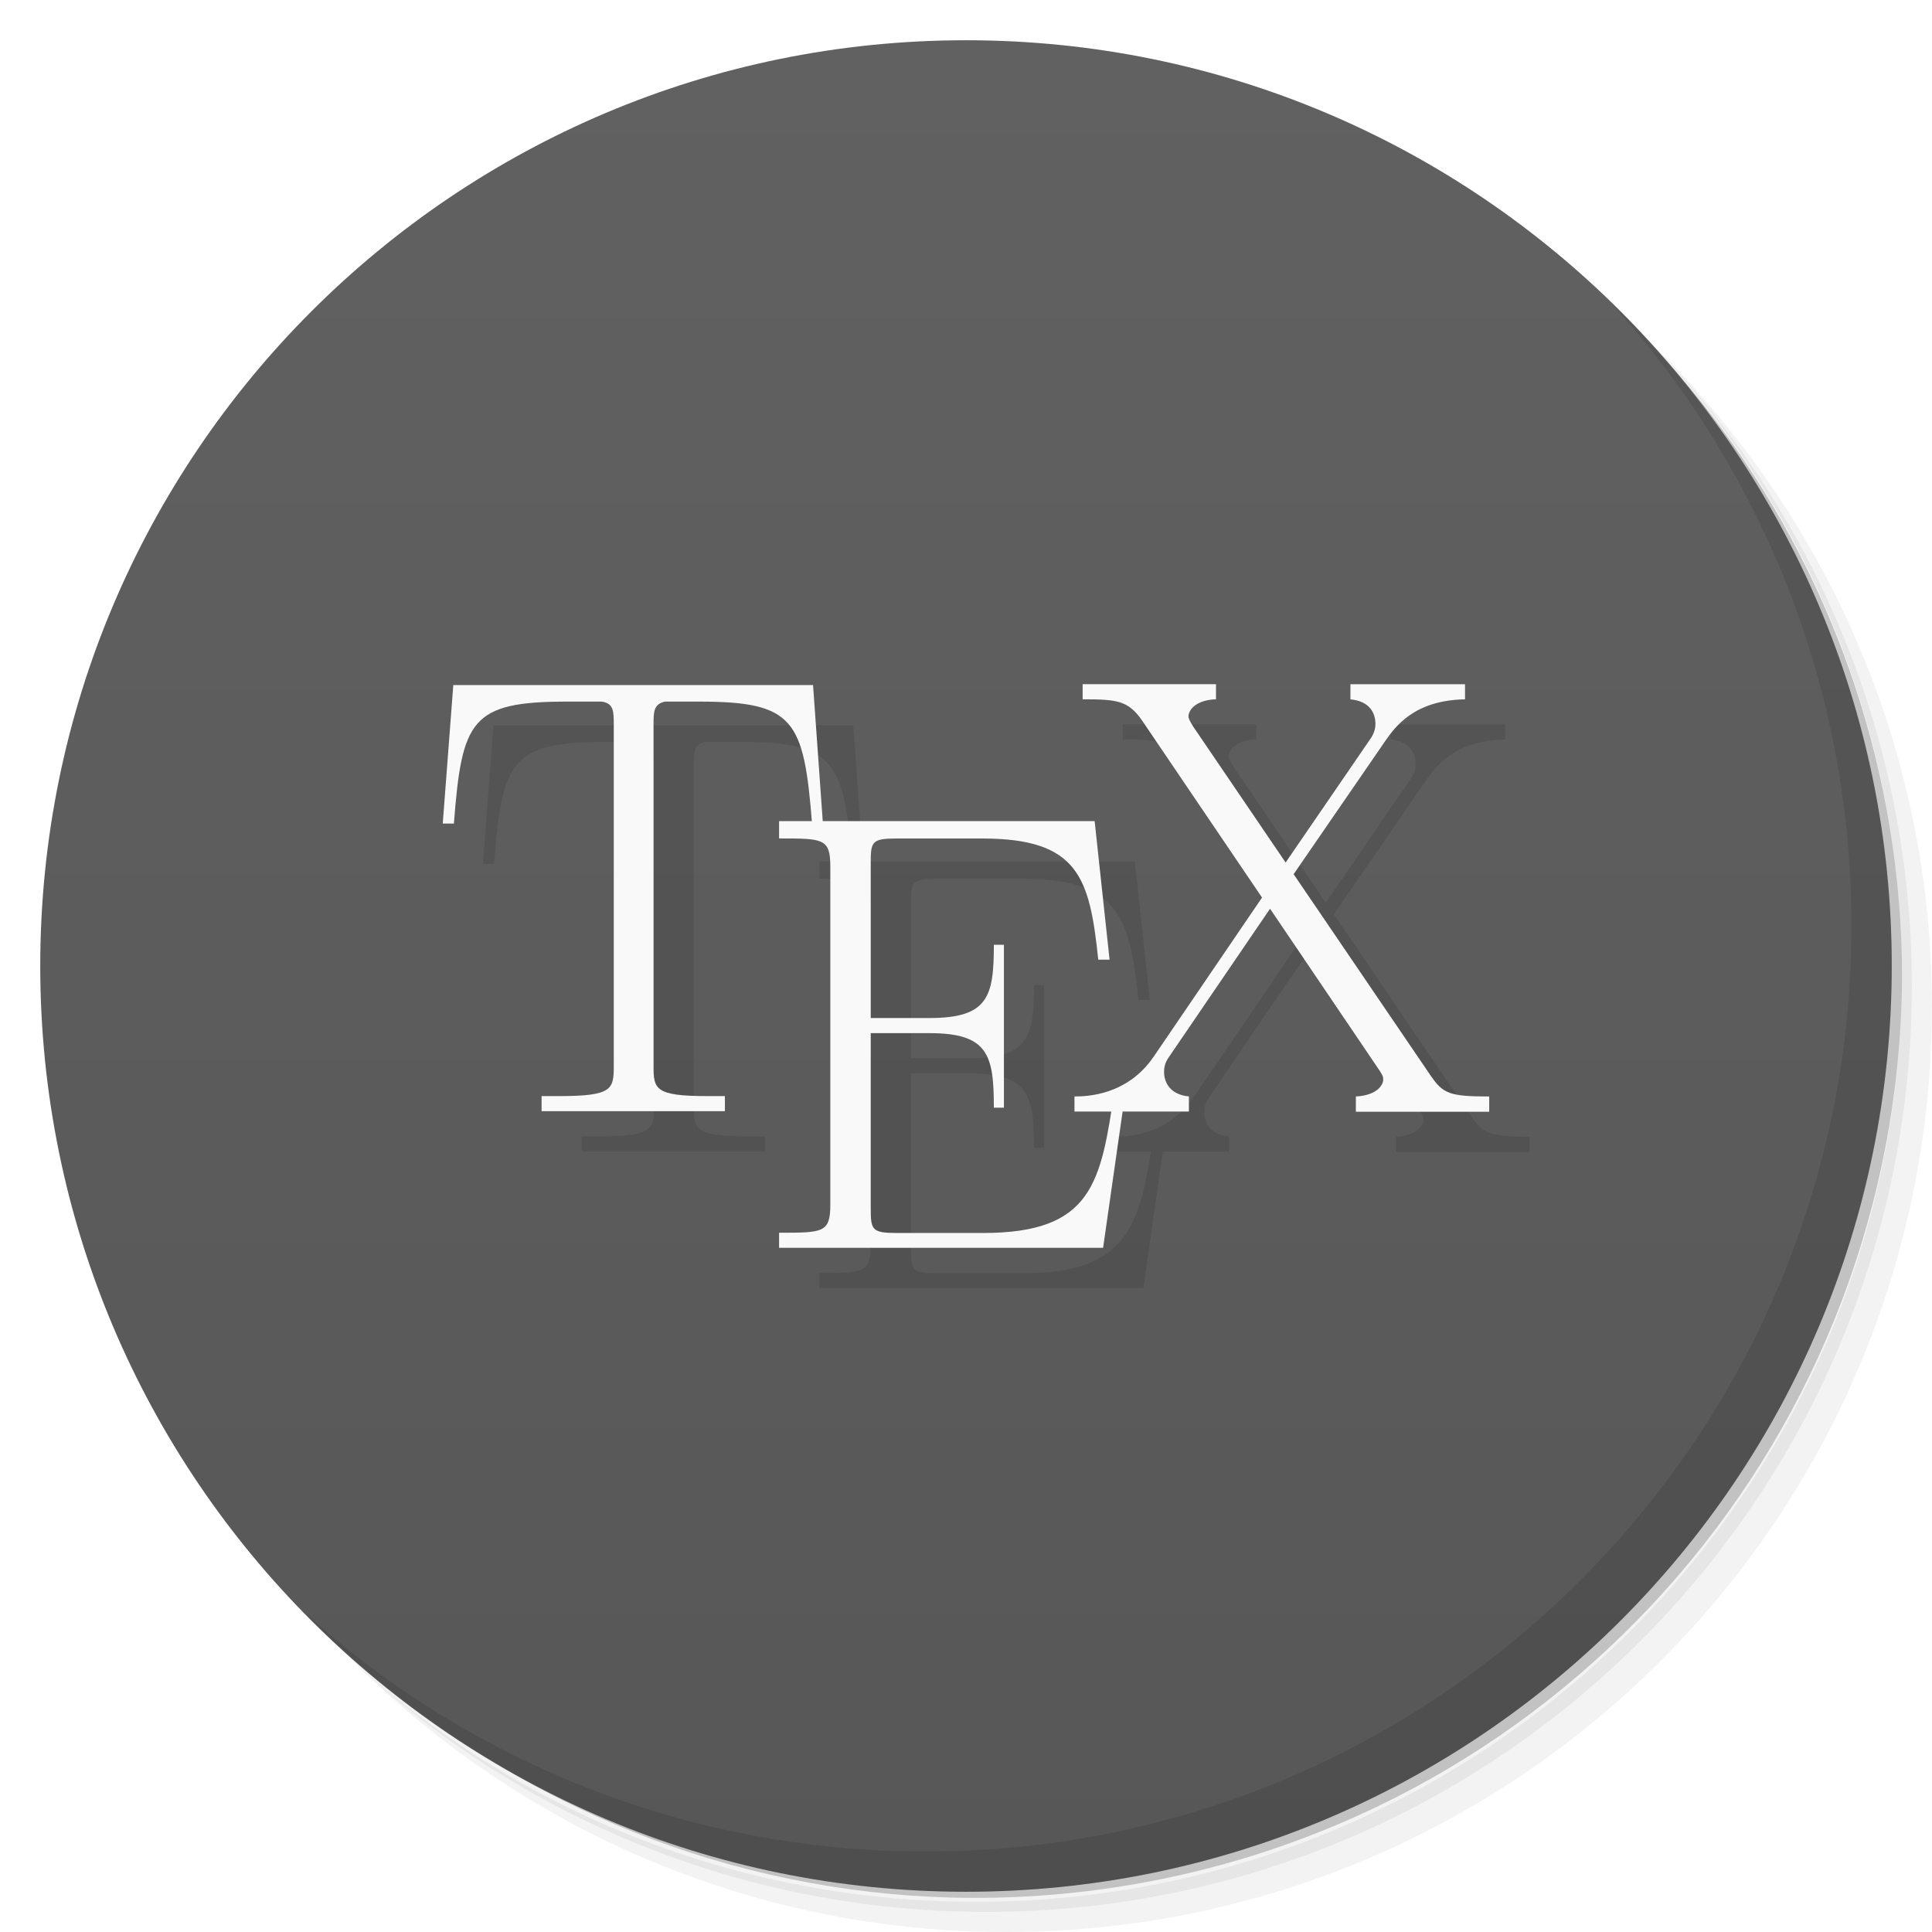
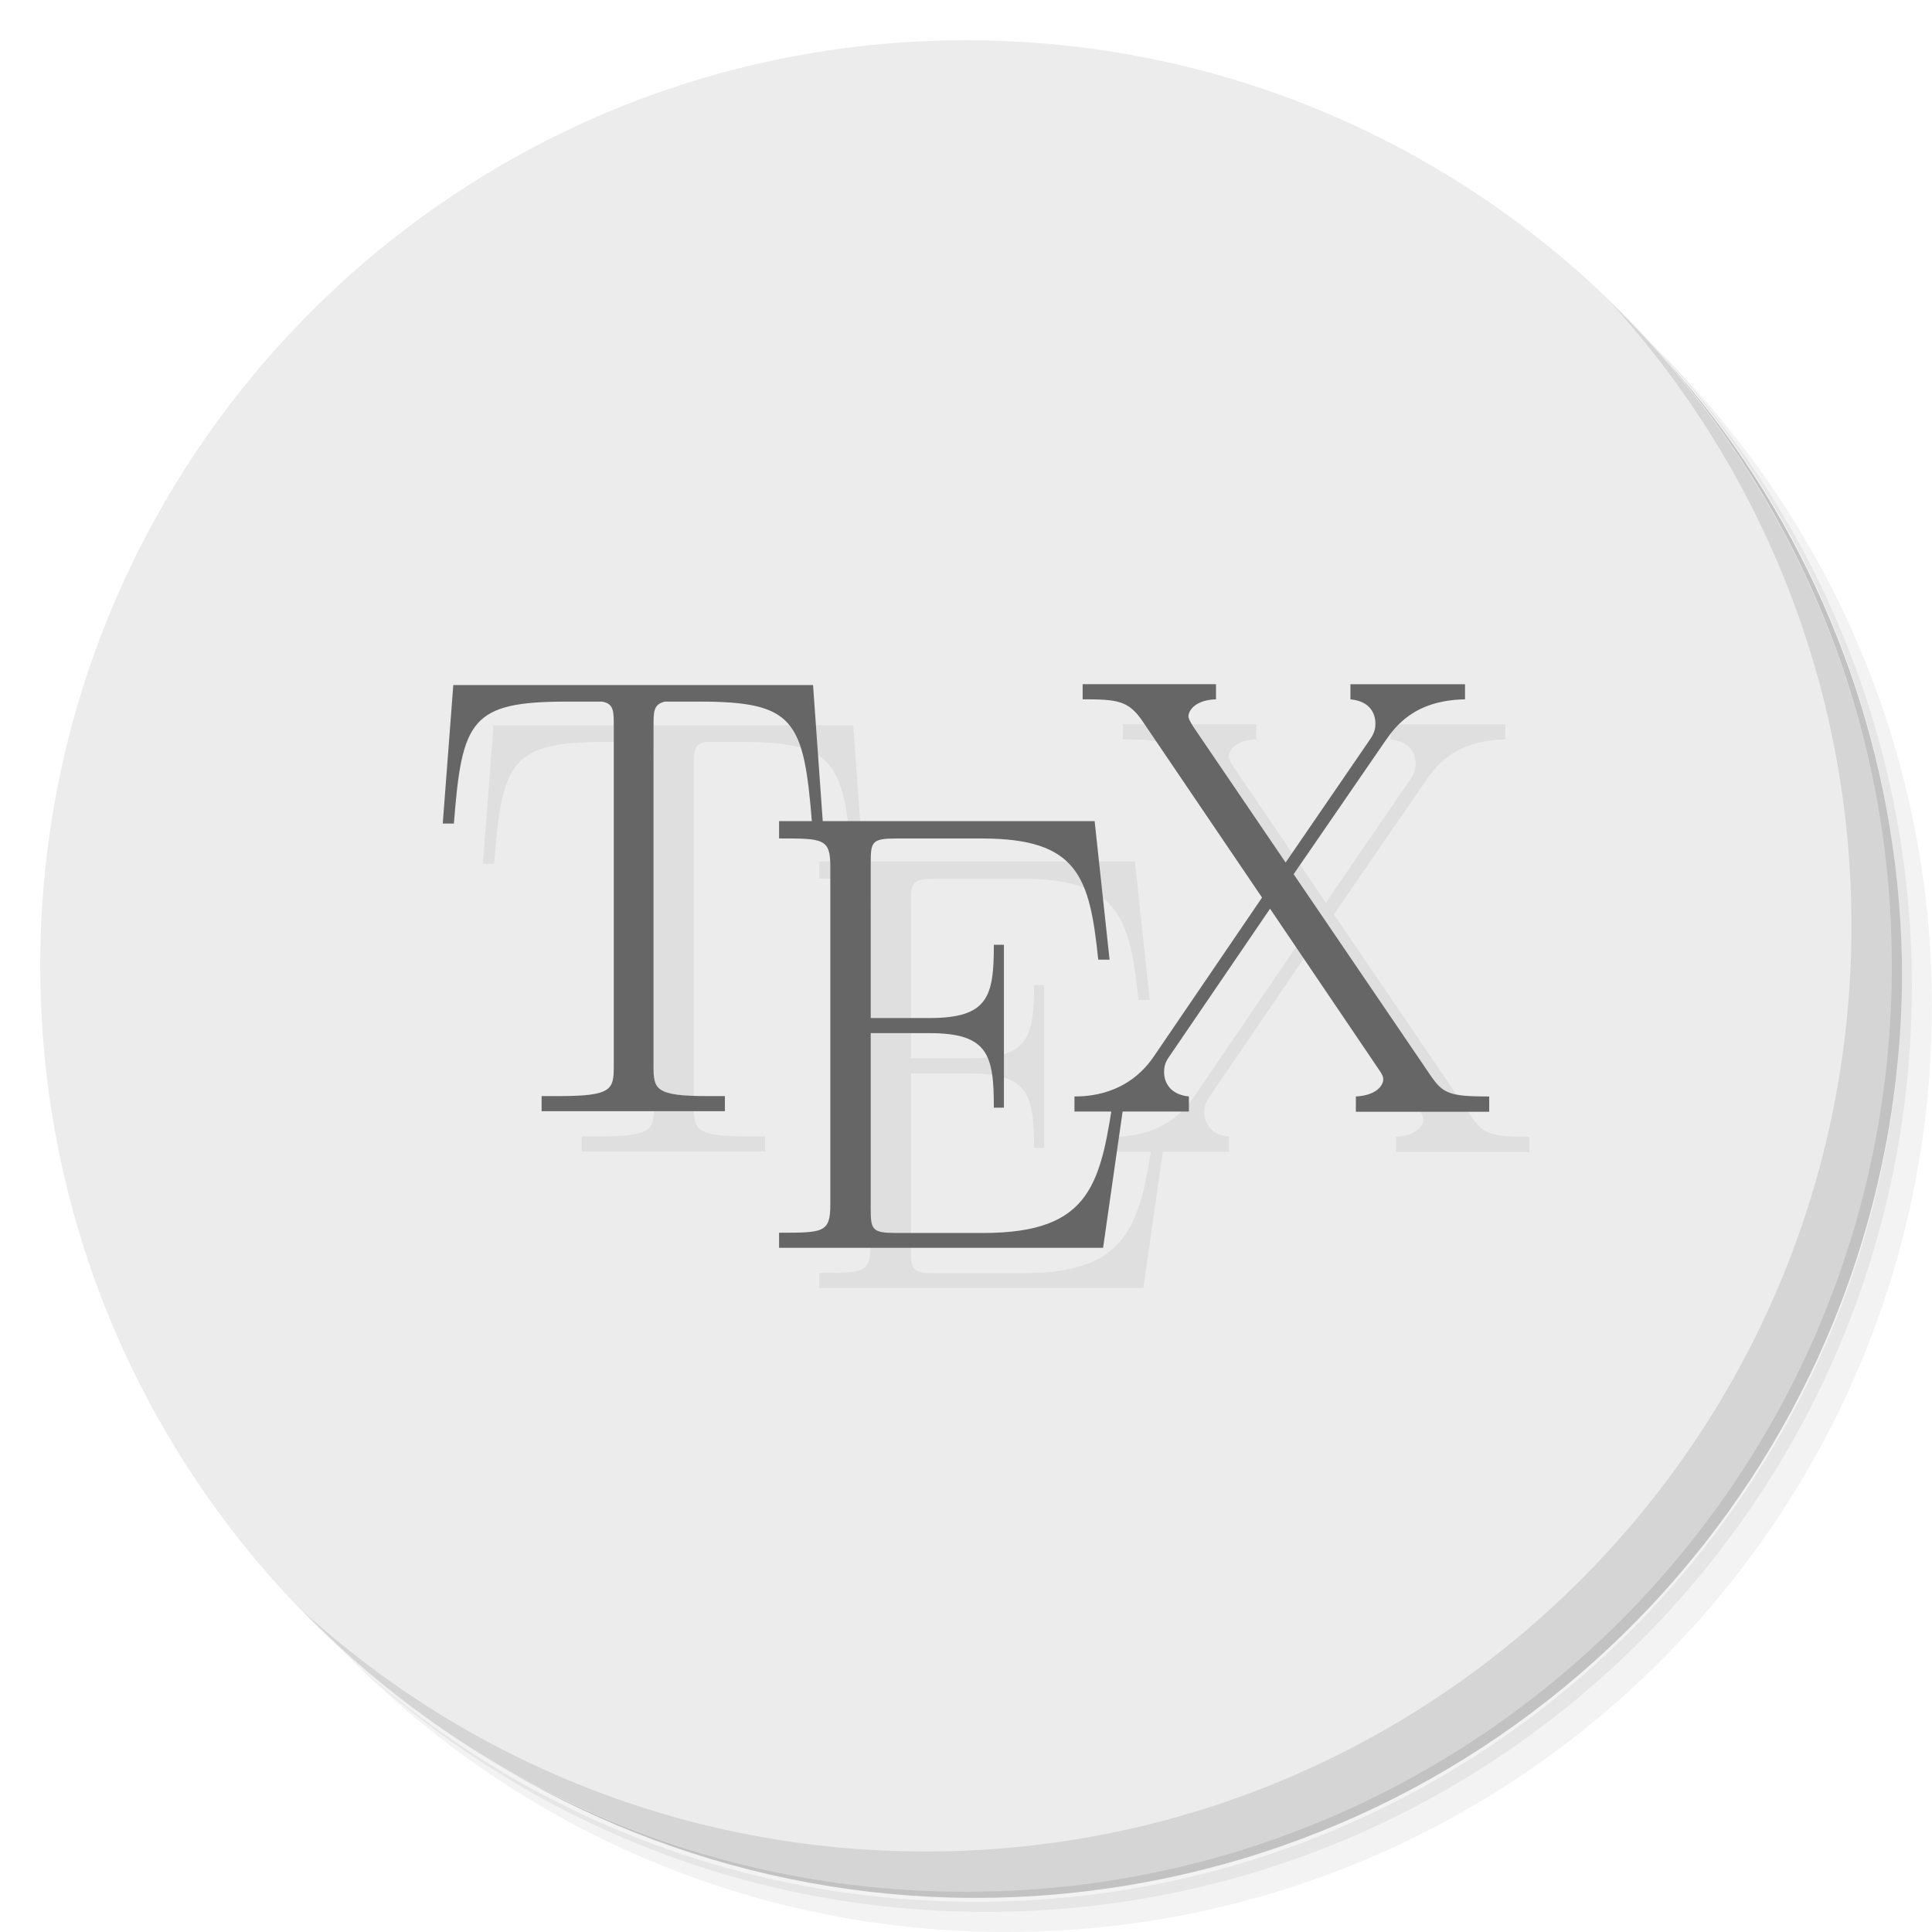
- <svg xmlns="http://www.w3.org/2000/svg" viewBox="0 0 48 48">
-   <defs>
+ <svg xmlns="http://www.w3.org/2000/svg" viewBox="0 0 48 48" id="svg2" version="1.1">
+   <defs id="defs4">
    <linearGradient id="linearGradient3764" x1="1" x2="47" gradientUnits="userSpaceOnUse" gradientTransform="matrix(0,-1,1,0,-1.5e-6,48)">
-       <stop style="stop-color:#575757;stop-opacity:1" />
-       <stop offset="1" style="stop-color:#616161;stop-opacity:1" />
+       <stop style="stop-color:#575757;stop-opacity:1" id="stop7" />
+       <stop offset="1" style="stop-color:#616161;stop-opacity:1" id="stop9" />
    </linearGradient>
  </defs>
-   <g>
-     <path d="m 36.31 5 c 5.859 4.062 9.688 10.831 9.688 18.5 c 0 12.426 -10.07 22.5 -22.5 22.5 c -7.669 0 -14.438 -3.828 -18.5 -9.688 c 1.037 1.822 2.306 3.499 3.781 4.969 c 4.085 3.712 9.514 5.969 15.469 5.969 c 12.703 0 23 -10.298 23 -23 c 0 -5.954 -2.256 -11.384 -5.969 -15.469 c -1.469 -1.475 -3.147 -2.744 -4.969 -3.781 z m 4.969 3.781 c 3.854 4.113 6.219 9.637 6.219 15.719 c 0 12.703 -10.297 23 -23 23 c -6.081 0 -11.606 -2.364 -15.719 -6.219 c 4.16 4.144 9.883 6.719 16.219 6.719 c 12.703 0 23 -10.298 23 -23 c 0 -6.335 -2.575 -12.06 -6.719 -16.219 z" style="opacity:0.05" />
-     <path d="m 41.28 8.781 c 3.712 4.085 5.969 9.514 5.969 15.469 c 0 12.703 -10.297 23 -23 23 c -5.954 0 -11.384 -2.256 -15.469 -5.969 c 4.113 3.854 9.637 6.219 15.719 6.219 c 12.703 0 23 -10.298 23 -23 c 0 -6.081 -2.364 -11.606 -6.219 -15.719 z" style="opacity:0.1" />
-     <path d="m 31.25 2.375 c 8.615 3.154 14.75 11.417 14.75 21.13 c 0 12.426 -10.07 22.5 -22.5 22.5 c -9.708 0 -17.971 -6.135 -21.12 -14.75 a 23 23 0 0 0 44.875 -7 a 23 23 0 0 0 -16 -21.875 z" style="opacity:0.2" />
+   <g id="g11">
+     <path d="m 36.31 5 c 5.859 4.062 9.688 10.831 9.688 18.5 c 0 12.426 -10.07 22.5 -22.5 22.5 c -7.669 0 -14.438 -3.828 -18.5 -9.688 c 1.037 1.822 2.306 3.499 3.781 4.969 c 4.085 3.712 9.514 5.969 15.469 5.969 c 12.703 0 23 -10.298 23 -23 c 0 -5.954 -2.256 -11.384 -5.969 -15.469 c -1.469 -1.475 -3.147 -2.744 -4.969 -3.781 z m 4.969 3.781 c 3.854 4.113 6.219 9.637 6.219 15.719 c 0 12.703 -10.297 23 -23 23 c -6.081 0 -11.606 -2.364 -15.719 -6.219 c 4.16 4.144 9.883 6.719 16.219 6.719 c 12.703 0 23 -10.298 23 -23 c 0 -6.335 -2.575 -12.06 -6.719 -16.219 z" style="opacity:0.05" id="path13" />
+     <path d="m 41.28 8.781 c 3.712 4.085 5.969 9.514 5.969 15.469 c 0 12.703 -10.297 23 -23 23 c -5.954 0 -11.384 -2.256 -15.469 -5.969 c 4.113 3.854 9.637 6.219 15.719 6.219 c 12.703 0 23 -10.298 23 -23 c 0 -6.081 -2.364 -11.606 -6.219 -15.719 z" style="opacity:0.1" id="path15" />
+     <path d="m 31.25 2.375 c 8.615 3.154 14.75 11.417 14.75 21.13 c 0 12.426 -10.07 22.5 -22.5 22.5 c -9.708 0 -17.971 -6.135 -21.12 -14.75 a 23 23 0 0 0 44.875 -7 a 23 23 0 0 0 -16 -21.875 z" style="opacity:0.2" id="path17" />
  </g>
-   <g>
-     <path d="m 24 1 c 12.703 0 23 10.297 23 23 c 0 12.703 -10.297 23 -23 23 -12.703 0 -23 -10.297 -23 -23 0 -12.703 10.297 -23 23 -23 z" style="fill:url(#linearGradient3764);fill-opacity:1" />
+   <g id="g19" style="fill:#ececec;fill-opacity:1">
+     <path d="m 24 1 c 12.703 0 23 10.297 23 23 c 0 12.703 -10.297 23 -23 23 -12.703 0 -23 -10.297 -23 -23 0 -12.703 10.297 -23 23 -23 z" style="fill:#ececec;fill-opacity:1" id="path21" />
  </g>
-   <g>
-     <path d="m 40.03 7.531 c 3.712 4.084 5.969 9.514 5.969 15.469 0 12.703 -10.297 23 -23 23 c -5.954 0 -11.384 -2.256 -15.469 -5.969 4.178 4.291 10.01 6.969 16.469 6.969 c 12.703 0 23 -10.298 23 -23 0 -6.462 -2.677 -12.291 -6.969 -16.469 z" style="opacity:0.1" />
+   <g id="g23">
+     <path d="m 40.03 7.531 c 3.712 4.084 5.969 9.514 5.969 15.469 0 12.703 -10.297 23 -23 23 c -5.954 0 -11.384 -2.256 -15.469 -5.969 4.178 4.291 10.01 6.969 16.469 6.969 c 12.703 0 23 -10.298 23 -23 0 -6.462 -2.677 -12.291 -6.969 -16.469 z" style="opacity:0.1" id="path25" />
  </g>
-   <g>
-     <g>
-       <g>
-         <path d="m 27.898 17.996 0 0.375 c 0.852 0 1.129 0.033 1.469 0.518 l 2.988 4.41 -2.695 3.957 c -0.664 0.965 -1.668 0.982 -1.965 0.982 l 0 0.375 0.9 0 c -0.307 1.931 -0.689 3.02 -3.17 3.02 l -2.148 0 c -0.617 0 -0.645 -0.078 -0.645 -0.613 l 0 -4.352 1.457 0 c 1.461 0 1.602 0.539 1.602 1.852 l 0.25 0 0 -4.047 -0.25 0 c 0 1.289 -0.141 1.82 -1.602 1.82 l -1.457 0 0 -3.859 c 0 -0.523 0.027 -0.602 0.645 -0.602 l 2.117 0 c 2.395 0 2.676 0.957 2.891 3.01 l 0.281 0 -0.371 -3.441 -6.754 0 -0.242 -3.381 -8.938 0 l -0.262 3.441 l 0.277 0 c 0.199 -2.578 0.422 -3.03 2.82 -3.03 l 0.854 0 c 0.297 0.047 0.297 0.238 0.297 0.594 l 0 8.473 c 0 0.566 -0.047 0.734 -1.352 0.734 l -0.441 0 0 0.375 4.555 0 0 -0.375 -0.441 0 c -1.285 0 -1.332 -0.172 -1.332 -0.734 l 0 -8.473 c 0 -0.344 0 -0.527 0.281 -0.594 l 0.848 0 c 2.346 0 2.602 0.447 2.805 2.969 l -0.814 0 0 0.43 c 1.098 0 1.273 0 1.273 0.699 l 0 8.398 c 0 0.699 -0.176 0.699 -1.273 0.699 l 0 0.375 8.05 0 0.484 -3.387 1.646 0 0 -0.375 c -0.477 -0.047 -0.615 -0.357 -0.615 -0.607 0 -0.203 0.076 -0.313 0.154 -0.422 l 2.479 -3.635 2.689 3.979 c 0.121 0.172 0.121 0.219 0.121 0.266 0 0.125 -0.137 0.391 -0.68 0.422 l 0 0.379 3.313 0 0 -0.379 c -0.992 0 -1.146 -0.074 -1.451 -0.516 l -3.406 -5.01 2.289 -3.328 c 0.23 -0.324 0.699 -0.996 1.969 -1.016 l 0 -0.375 -2.848 0 0 0.375 c 0.496 0.047 0.621 0.359 0.621 0.609 0 0.188 -0.078 0.313 -0.188 0.465 l -2.043 2.98 -2.289 -3.367 c -0.109 -0.172 -0.125 -0.219 -0.125 -0.266 0 -0.141 0.168 -0.408 0.684 -0.424 l 0 -0.375 -3.313 0 z" style="fill:#000;opacity:0.1;fill-opacity:1;stroke:none;fill-rule:nonzero" />
-         <path d="m 20.2 17.02 -8.938 0 -0.262 3.441 0.277 0 c 0.199 -2.578 0.422 -3.03 2.82 -3.03 l 0.855 0 c 0.297 0.047 0.297 0.238 0.297 0.594 l 0 8.473 c 0 0.566 -0.047 0.734 -1.352 0.734 l -0.441 0 0 0.375 4.554 0 0 -0.375 -0.441 0 c -1.285 0 -1.332 -0.172 -1.332 -0.734 l 0 -8.473 c 0 -0.344 0 -0.527 0.281 -0.594 l 0.848 0 c 2.367 0 2.605 0.449 2.809 3.03 l 0.27 0" style="fill:#f9f9f9;fill-opacity:1;stroke:none;fill-rule:nonzero" />
-         <path d="m 27.969 27.07 -0.277 0 c -0.34 2.309 -0.543 3.563 -3.266 3.563 l -2.148 0 c -0.617 0 -0.645 -0.078 -0.645 -0.613 l 0 -4.352 1.457 0 c 1.461 0 1.602 0.539 1.602 1.852 l 0.25 0 0 -4.047 -0.25 0 c 0 1.289 -0.141 1.82 -1.602 1.82 l -1.457 0 0 -3.859 c 0 -0.523 0.027 -0.602 0.645 -0.602 l 2.117 0 c 2.395 0 2.676 0.957 2.891 3.01 l 0.281 0 -0.371 -3.441 -7.84 0 0 0.43 c 1.098 0 1.273 0 1.273 0.699 l 0 8.398 c 0 0.699 -0.176 0.699 -1.273 0.699 l 0 0.375 8.05 0" style="fill:#f9f9f9;fill-opacity:1;stroke:none;fill-rule:nonzero" />
-         <path d="m 32.14 21.719 2.289 -3.328 c 0.23 -0.324 0.699 -0.996 1.969 -1.016 l 0 -0.375 -2.847 0 0 0.375 c 0.496 0.047 0.621 0.359 0.621 0.609 0 0.188 -0.078 0.313 -0.188 0.465 l -2.043 2.98 -2.289 -3.367 c -0.109 -0.172 -0.125 -0.219 -0.125 -0.266 0 -0.141 0.168 -0.406 0.684 -0.422 l 0 -0.375 -3.313 0 0 0.375 c 0.852 0 1.129 0.031 1.469 0.516 l 2.988 4.41 -2.695 3.957 c -0.664 0.965 -1.668 0.984 -1.965 0.984 l 0 0.375 2.843 0 0 -0.375 c -0.477 -0.047 -0.617 -0.359 -0.617 -0.609 0 -0.203 0.078 -0.313 0.156 -0.422 l 2.477 -3.633 2.691 3.977 c 0.121 0.172 0.121 0.219 0.121 0.266 0 0.125 -0.137 0.391 -0.68 0.422 l 0 0.379 3.313 0 0 -0.379 c -0.992 0 -1.148 -0.074 -1.453 -0.516" style="fill:#f9f9f9;fill-opacity:1;stroke:none;fill-rule:nonzero" />
+   <g id="g27" style="fill:#666666">
+     <g id="g29" style="fill:#666666">
+       <g id="g31" style="fill:#666666">
+         <path d="m 27.898 17.996 0 0.375 c 0.852 0 1.129 0.033 1.469 0.518 l 2.988 4.41 -2.695 3.957 c -0.664 0.965 -1.668 0.982 -1.965 0.982 l 0 0.375 0.9 0 c -0.307 1.931 -0.689 3.02 -3.17 3.02 l -2.148 0 c -0.617 0 -0.645 -0.078 -0.645 -0.613 l 0 -4.352 1.457 0 c 1.461 0 1.602 0.539 1.602 1.852 l 0.25 0 0 -4.047 -0.25 0 c 0 1.289 -0.141 1.82 -1.602 1.82 l -1.457 0 0 -3.859 c 0 -0.523 0.027 -0.602 0.645 -0.602 l 2.117 0 c 2.395 0 2.676 0.957 2.891 3.01 l 0.281 0 -0.371 -3.441 -6.754 0 -0.242 -3.381 -8.938 0 l -0.262 3.441 l 0.277 0 c 0.199 -2.578 0.422 -3.03 2.82 -3.03 l 0.854 0 c 0.297 0.047 0.297 0.238 0.297 0.594 l 0 8.473 c 0 0.566 -0.047 0.734 -1.352 0.734 l -0.441 0 0 0.375 4.555 0 0 -0.375 -0.441 0 c -1.285 0 -1.332 -0.172 -1.332 -0.734 l 0 -8.473 c 0 -0.344 0 -0.527 0.281 -0.594 l 0.848 0 c 2.346 0 2.602 0.447 2.805 2.969 l -0.814 0 0 0.43 c 1.098 0 1.273 0 1.273 0.699 l 0 8.398 c 0 0.699 -0.176 0.699 -1.273 0.699 l 0 0.375 8.05 0 0.484 -3.387 1.646 0 0 -0.375 c -0.477 -0.047 -0.615 -0.357 -0.615 -0.607 0 -0.203 0.076 -0.313 0.154 -0.422 l 2.479 -3.635 2.689 3.979 c 0.121 0.172 0.121 0.219 0.121 0.266 0 0.125 -0.137 0.391 -0.68 0.422 l 0 0.379 3.313 0 0 -0.379 c -0.992 0 -1.146 -0.074 -1.451 -0.516 l -3.406 -5.01 2.289 -3.328 c 0.23 -0.324 0.699 -0.996 1.969 -1.016 l 0 -0.375 -2.848 0 0 0.375 c 0.496 0.047 0.621 0.359 0.621 0.609 0 0.188 -0.078 0.313 -0.188 0.465 l -2.043 2.98 -2.289 -3.367 c -0.109 -0.172 -0.125 -0.219 -0.125 -0.266 0 -0.141 0.168 -0.408 0.684 -0.424 l 0 -0.375 -3.313 0 z" style="fill:#666666;opacity:0.1;fill-opacity:1;stroke:none;fill-rule:nonzero" id="path33" />
+         <path d="m 20.2 17.02 -8.938 0 -0.262 3.441 0.277 0 c 0.199 -2.578 0.422 -3.03 2.82 -3.03 l 0.855 0 c 0.297 0.047 0.297 0.238 0.297 0.594 l 0 8.473 c 0 0.566 -0.047 0.734 -1.352 0.734 l -0.441 0 0 0.375 4.554 0 0 -0.375 -0.441 0 c -1.285 0 -1.332 -0.172 -1.332 -0.734 l 0 -8.473 c 0 -0.344 0 -0.527 0.281 -0.594 l 0.848 0 c 2.367 0 2.605 0.449 2.809 3.03 l 0.27 0" style="fill:#666666;fill-opacity:1;stroke:none;fill-rule:nonzero" id="path35" />
+         <path d="m 27.969 27.07 -0.277 0 c -0.34 2.309 -0.543 3.563 -3.266 3.563 l -2.148 0 c -0.617 0 -0.645 -0.078 -0.645 -0.613 l 0 -4.352 1.457 0 c 1.461 0 1.602 0.539 1.602 1.852 l 0.25 0 0 -4.047 -0.25 0 c 0 1.289 -0.141 1.82 -1.602 1.82 l -1.457 0 0 -3.859 c 0 -0.523 0.027 -0.602 0.645 -0.602 l 2.117 0 c 2.395 0 2.676 0.957 2.891 3.01 l 0.281 0 -0.371 -3.441 -7.84 0 0 0.43 c 1.098 0 1.273 0 1.273 0.699 l 0 8.398 c 0 0.699 -0.176 0.699 -1.273 0.699 l 0 0.375 8.05 0" style="fill:#666666;fill-opacity:1;stroke:none;fill-rule:nonzero" id="path37" />
+         <path d="m 32.14 21.719 2.289 -3.328 c 0.23 -0.324 0.699 -0.996 1.969 -1.016 l 0 -0.375 -2.847 0 0 0.375 c 0.496 0.047 0.621 0.359 0.621 0.609 0 0.188 -0.078 0.313 -0.188 0.465 l -2.043 2.98 -2.289 -3.367 c -0.109 -0.172 -0.125 -0.219 -0.125 -0.266 0 -0.141 0.168 -0.406 0.684 -0.422 l 0 -0.375 -3.313 0 0 0.375 c 0.852 0 1.129 0.031 1.469 0.516 l 2.988 4.41 -2.695 3.957 c -0.664 0.965 -1.668 0.984 -1.965 0.984 l 0 0.375 2.843 0 0 -0.375 c -0.477 -0.047 -0.617 -0.359 -0.617 -0.609 0 -0.203 0.078 -0.313 0.156 -0.422 l 2.477 -3.633 2.691 3.977 c 0.121 0.172 0.121 0.219 0.121 0.266 0 0.125 -0.137 0.391 -0.68 0.422 l 0 0.379 3.313 0 0 -0.379 c -0.992 0 -1.148 -0.074 -1.453 -0.516" style="fill:#666666;fill-opacity:1;stroke:none;fill-rule:nonzero" id="path39" />
      </g>
    </g>
  </g>
</svg>
